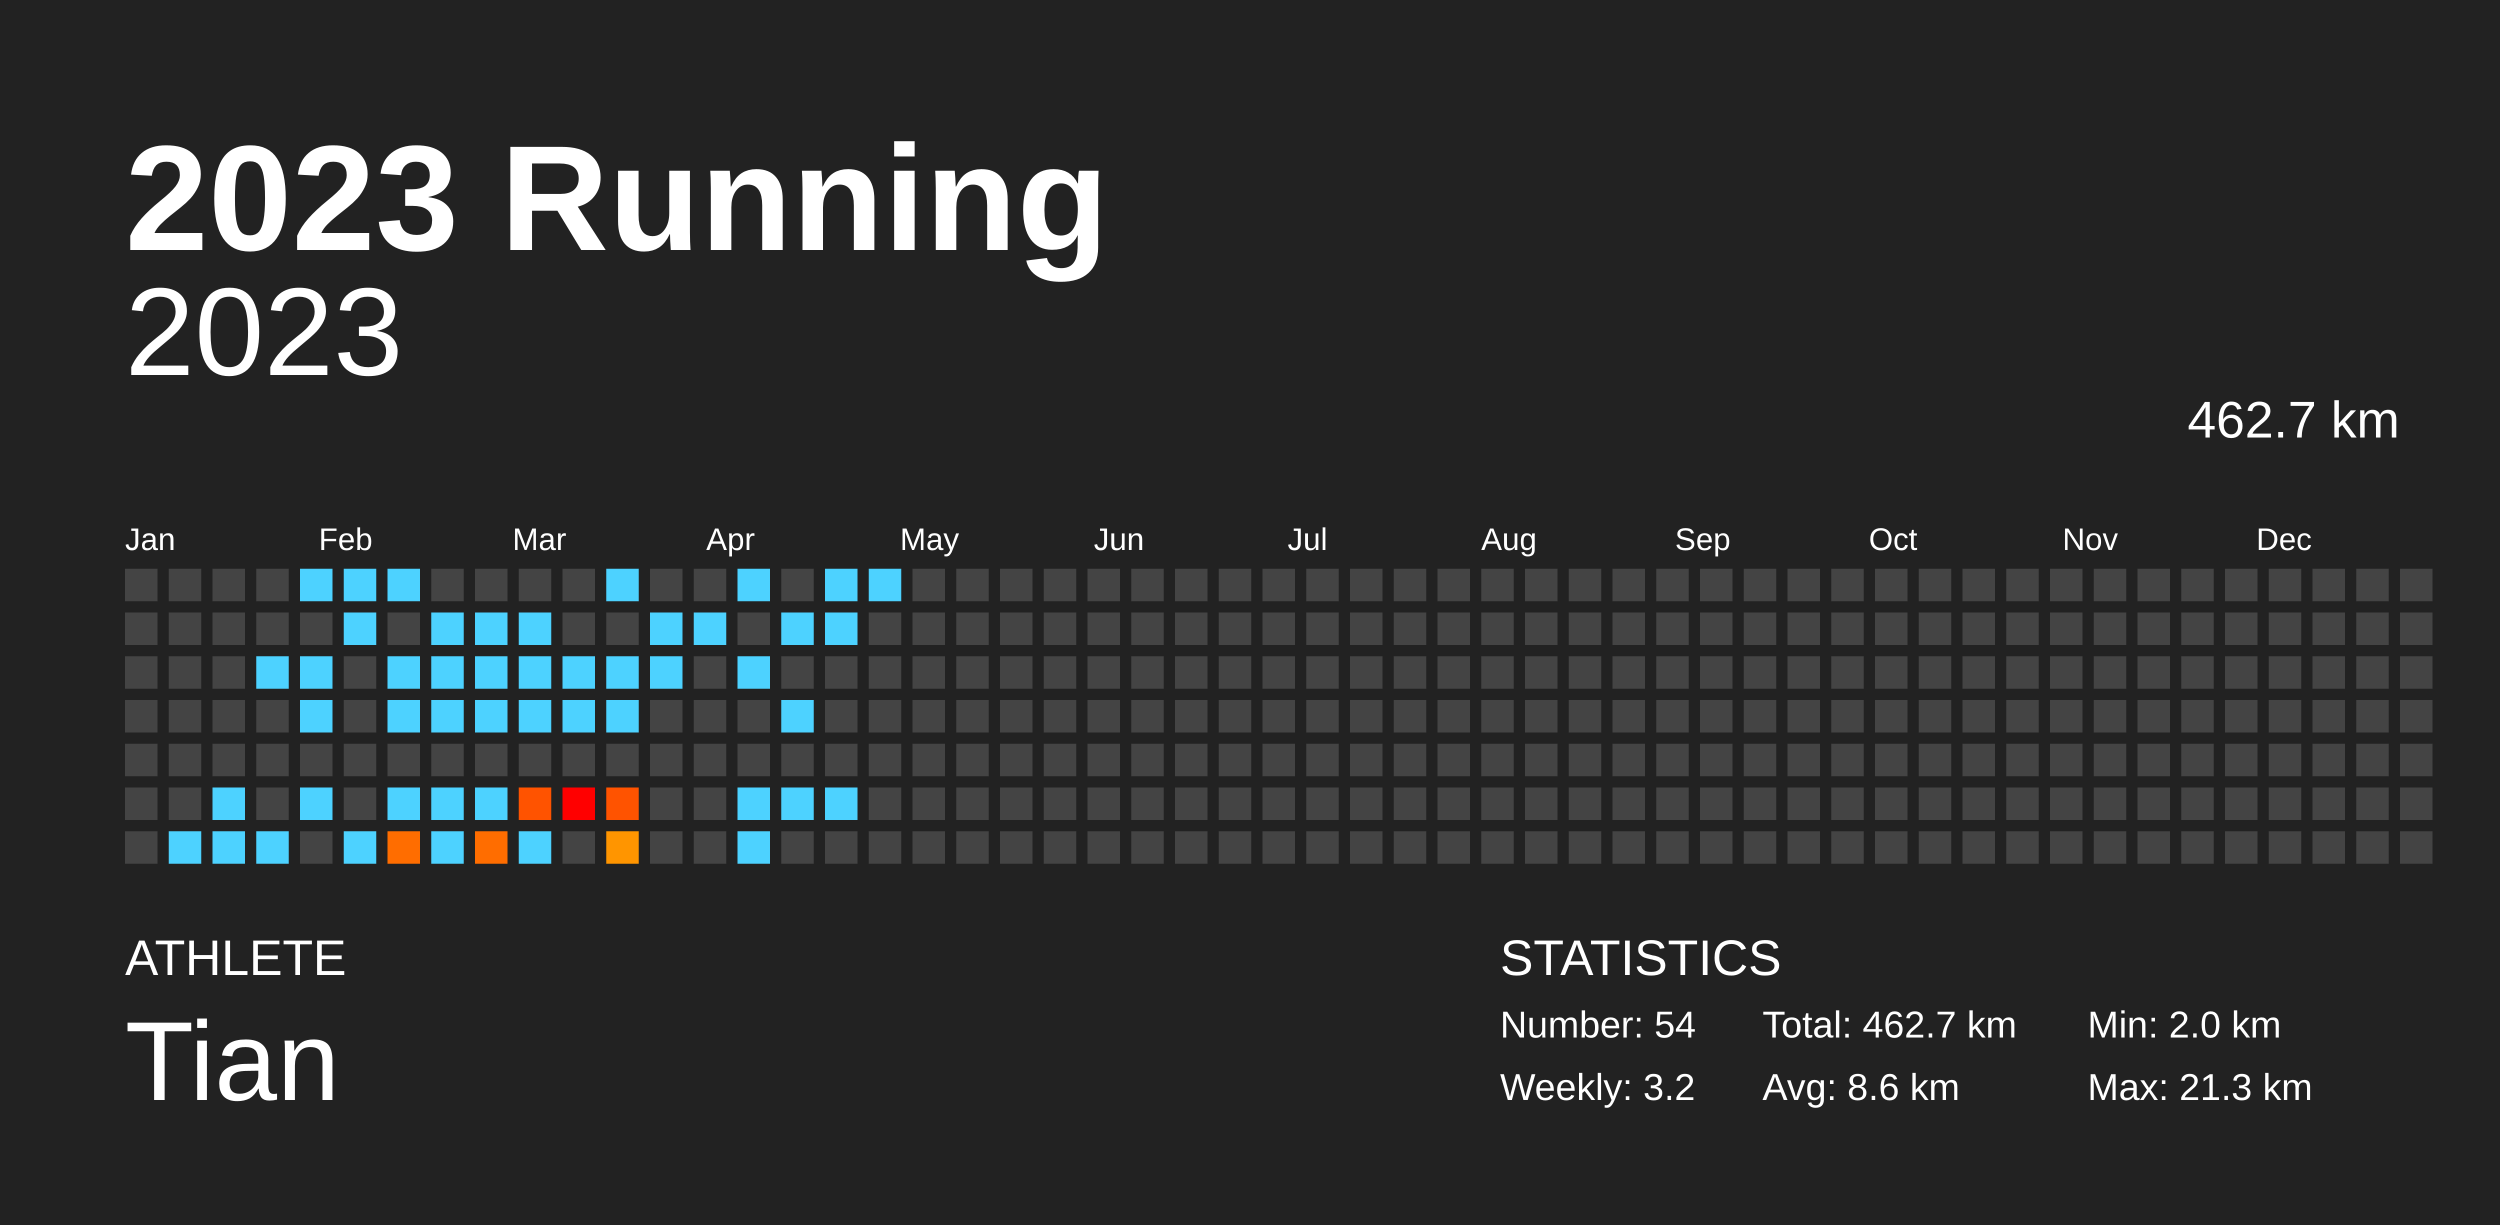
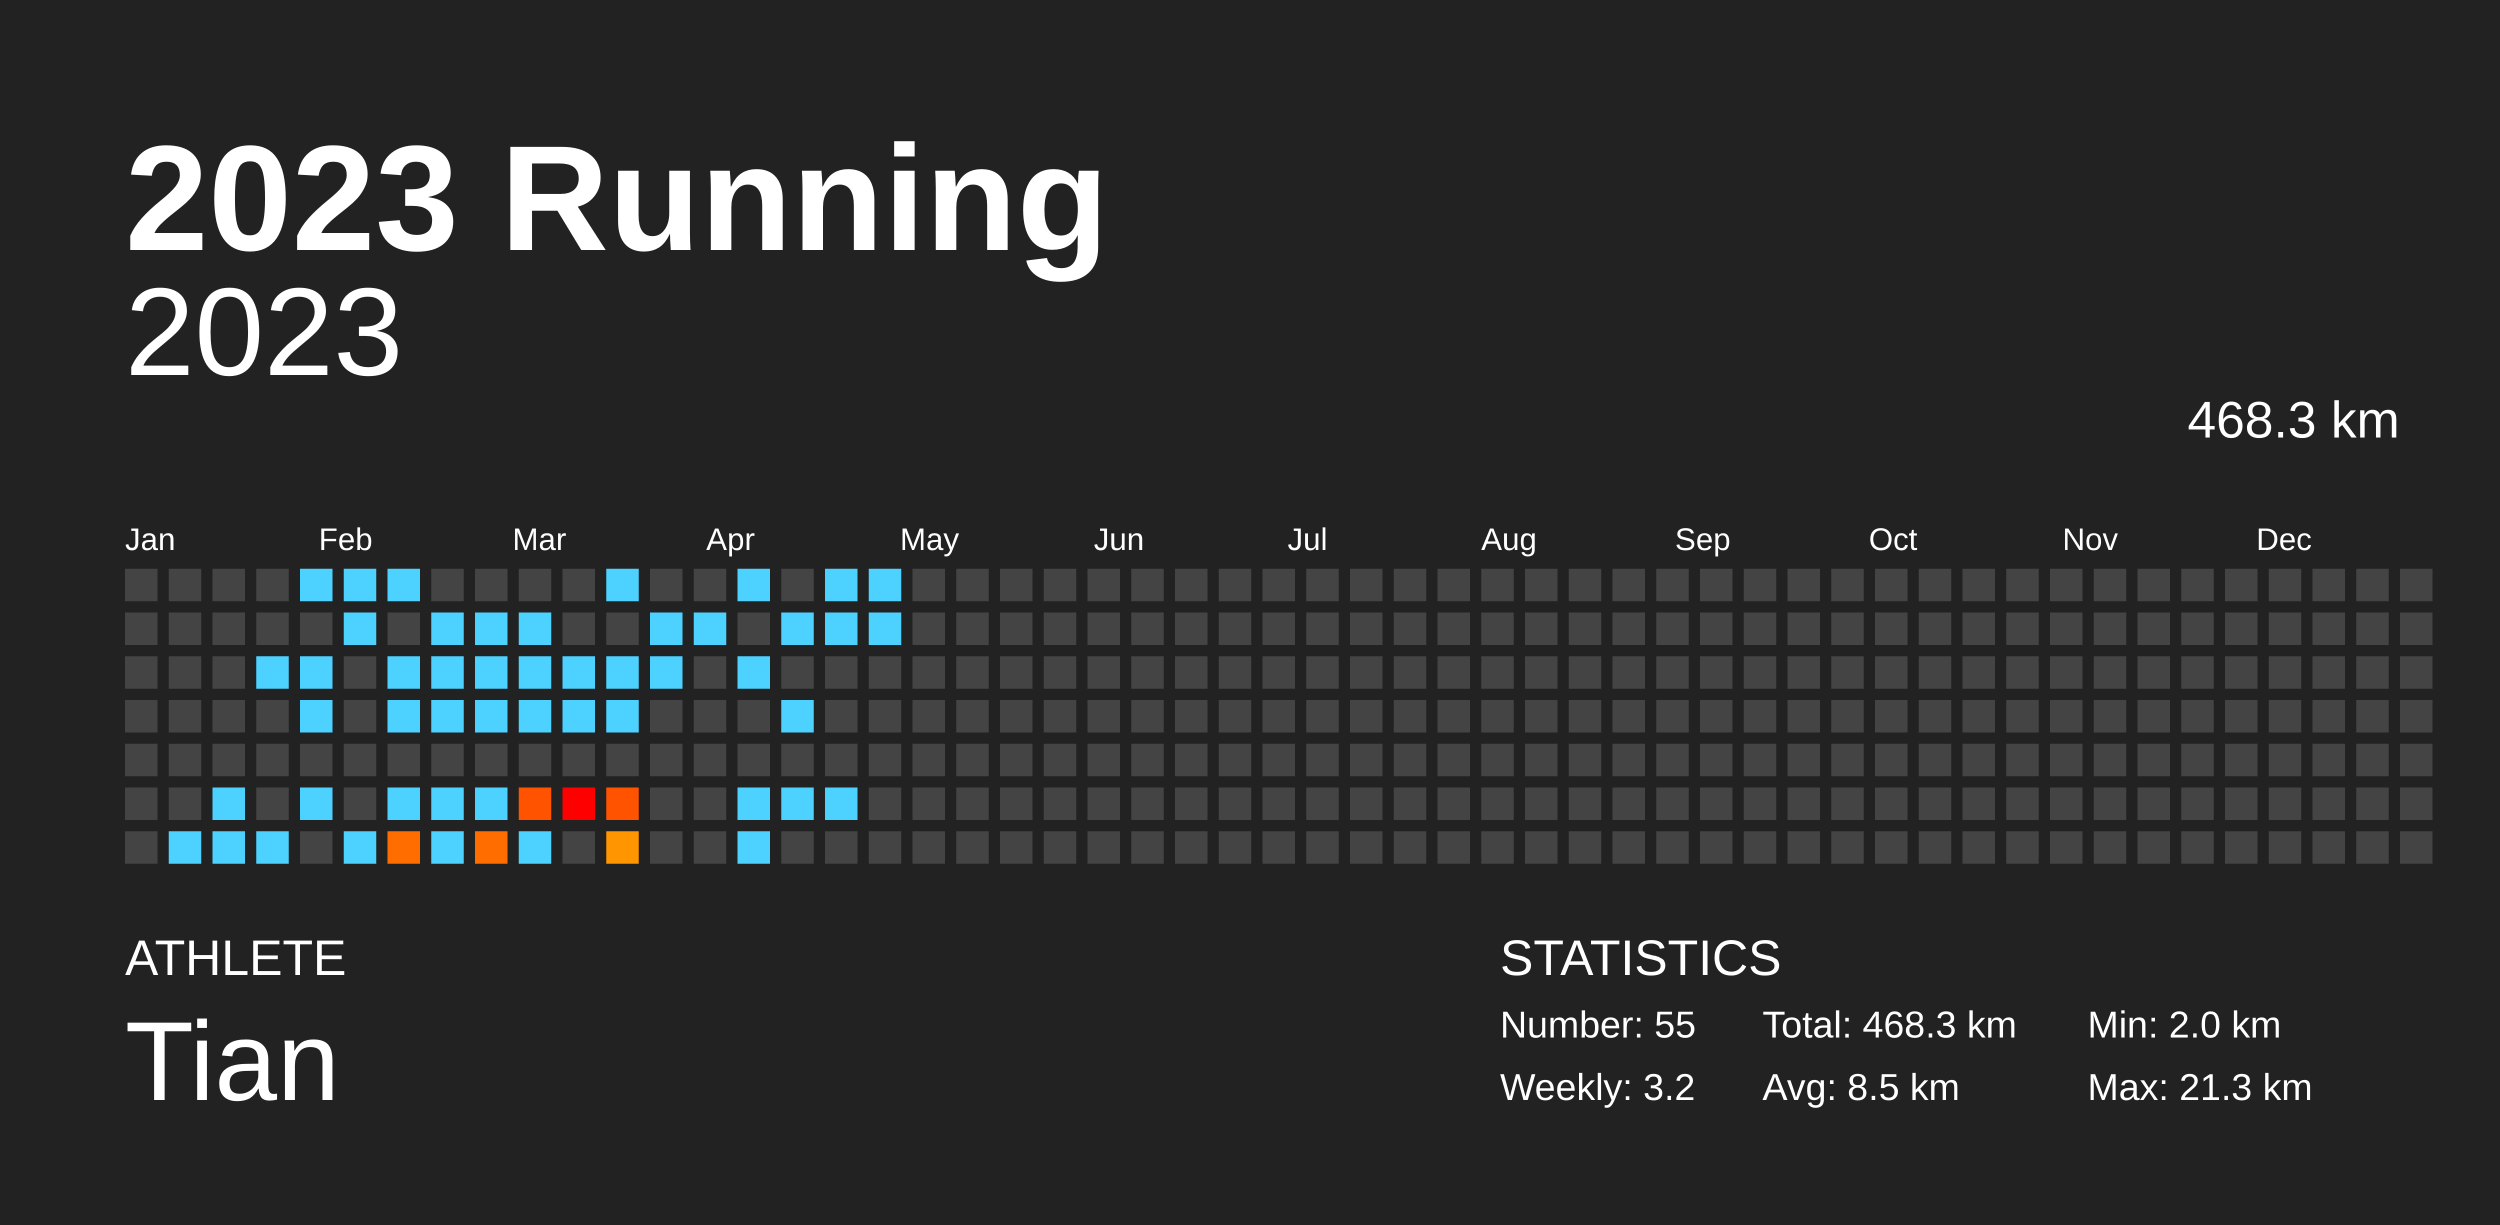
<svg xmlns="http://www.w3.org/2000/svg" baseProfile="full" height="98mm" version="1.1" viewBox="0,0,200,98" width="200mm">
  <defs />
  <rect fill="#222222" height="98" width="200" x="0" y="0" />
  <text fill="#FFFFFF" style="font-size:12px; font-family:Arial; font-weight:bold;" x="10" y="20">2023 Running</text>
  <text fill="#FFFFFF" style="font-size:4px; font-family:Arial" x="10" y="78">ATHLETE</text>
  <text fill="#FFFFFF" style="font-size:9px; font-family:Arial" x="10" y="88">Tian</text>
  <text fill="#FFFFFF" style="font-size:4px; font-family:Arial" x="120" y="78">STATISTICS</text>
-   <text fill="#FFFFFF" style="font-size:3px; font-family:Arial" x="120" y="83">Number: 54</text>
+   <text fill="#FFFFFF" style="font-size:3px; font-family:Arial" x="120" y="83">Number: 55</text>
  <text fill="#FFFFFF" style="font-size:3px; font-family:Arial" x="120" y="88">Weekly: 3.2</text>
-   <text fill="#FFFFFF" style="font-size:3px; font-family:Arial" x="141" y="83">Total: 462.7 km</text>
-   <text fill="#FFFFFF" style="font-size:3px; font-family:Arial" x="141" y="88">Avg: 8.6 km</text>
+   <text fill="#FFFFFF" style="font-size:3px; font-family:Arial" x="141" y="83">Total: 468.3 km</text>
+   <text fill="#FFFFFF" style="font-size:3px; font-family:Arial" x="141" y="88">Avg: 8.5 km</text>
  <text fill="#FFFFFF" style="font-size:3px; font-family:Arial" x="167" y="83">Min: 2.0 km</text>
  <text fill="#FFFFFF" style="font-size:3px; font-family:Arial" x="167" y="88">Max: 21.3 km</text>
  <text alignment-baseline="hanging" fill="#FFFFFF" style="font-size:10.0px; font-family:Arial;" x="10" y="30">2023</text>
-   <text alignment-baseline="hanging" fill="#FFFFFF" style="font-size:4.125px; font-family:Arial;" x="175" y="35">462.7 km</text>
+   <text alignment-baseline="hanging" fill="#FFFFFF" style="font-size:4.125px; font-family:Arial;" x="175" y="35">468.3 km</text>
  <text fill="#FFFFFF" style="font-size:2.5px; font-family:Arial" x="10.0" y="44">Jan</text>
  <text fill="#FFFFFF" style="font-size:2.5px; font-family:Arial" x="25.5" y="44">Feb</text>
  <text fill="#FFFFFF" style="font-size:2.5px; font-family:Arial" x="41.0" y="44">Mar</text>
  <text fill="#FFFFFF" style="font-size:2.5px; font-family:Arial" x="56.5" y="44">Apr</text>
  <text fill="#FFFFFF" style="font-size:2.5px; font-family:Arial" x="72.0" y="44">May</text>
  <text fill="#FFFFFF" style="font-size:2.5px; font-family:Arial" x="87.5" y="44">Jun</text>
  <text fill="#FFFFFF" style="font-size:2.5px; font-family:Arial" x="103.0" y="44">Jul</text>
  <text fill="#FFFFFF" style="font-size:2.5px; font-family:Arial" x="118.5" y="44">Aug</text>
  <text fill="#FFFFFF" style="font-size:2.5px; font-family:Arial" x="134.0" y="44">Sep</text>
  <text fill="#FFFFFF" style="font-size:2.5px; font-family:Arial" x="149.5" y="44">Oct</text>
  <text fill="#FFFFFF" style="font-size:2.5px; font-family:Arial" x="165.0" y="44">Nov</text>
  <text fill="#FFFFFF" style="font-size:2.5px; font-family:Arial" x="180.5" y="44">Dec</text>
  <rect fill="#444444" height="2.6" width="2.6" x="10.0" y="45.5" />
  <rect fill="#444444" height="2.6" width="2.6" x="10.0" y="49.0" />
  <rect fill="#444444" height="2.6" width="2.6" x="10.0" y="52.5" />
  <rect fill="#444444" height="2.6" width="2.6" x="10.0" y="56.0" />
  <rect fill="#444444" height="2.6" width="2.6" x="10.0" y="59.5" />
  <rect fill="#444444" height="2.6" width="2.6" x="10.0" y="63.0" />
  <rect fill="#444444" height="2.6" width="2.6" x="10.0" y="66.5" />
  <rect fill="#444444" height="2.6" width="2.6" x="13.5" y="45.5" />
  <rect fill="#444444" height="2.6" width="2.6" x="13.5" y="49.0" />
  <rect fill="#444444" height="2.6" width="2.6" x="13.5" y="52.5" />
  <rect fill="#444444" height="2.6" width="2.6" x="13.5" y="56.0" />
  <rect fill="#444444" height="2.6" width="2.6" x="13.5" y="59.5" />
  <rect fill="#444444" height="2.6" width="2.6" x="13.5" y="63.0" />
  <rect fill="#4dd2ff" height="2.6" width="2.6" x="13.5" y="66.5" />
  <rect fill="#444444" height="2.6" width="2.6" x="17.0" y="45.5" />
  <rect fill="#444444" height="2.6" width="2.6" x="17.0" y="49.0" />
  <rect fill="#444444" height="2.6" width="2.6" x="17.0" y="52.5" />
  <rect fill="#444444" height="2.6" width="2.6" x="17.0" y="56.0" />
  <rect fill="#444444" height="2.6" width="2.6" x="17.0" y="59.5" />
  <rect fill="#4dd2ff" height="2.6" width="2.6" x="17.0" y="63.0" />
  <rect fill="#4dd2ff" height="2.6" width="2.6" x="17.0" y="66.5" />
  <rect fill="#444444" height="2.6" width="2.6" x="20.5" y="45.5" />
  <rect fill="#444444" height="2.6" width="2.6" x="20.5" y="49.0" />
  <rect fill="#4dd2ff" height="2.6" width="2.6" x="20.5" y="52.5" />
  <rect fill="#444444" height="2.6" width="2.6" x="20.5" y="56.0" />
  <rect fill="#444444" height="2.6" width="2.6" x="20.5" y="59.5" />
  <rect fill="#444444" height="2.6" width="2.6" x="20.5" y="63.0" />
  <rect fill="#4dd2ff" height="2.6" width="2.6" x="20.5" y="66.5" />
  <rect fill="#4dd2ff" height="2.6" width="2.6" x="24.0" y="45.5" />
  <rect fill="#444444" height="2.6" width="2.6" x="24.0" y="49.0" />
  <rect fill="#4dd2ff" height="2.6" width="2.6" x="24.0" y="52.5" />
  <rect fill="#4dd2ff" height="2.6" width="2.6" x="24.0" y="56.0" />
  <rect fill="#444444" height="2.6" width="2.6" x="24.0" y="59.5" />
  <rect fill="#4dd2ff" height="2.6" width="2.6" x="24.0" y="63.0" />
  <rect fill="#444444" height="2.6" width="2.6" x="24.0" y="66.5" />
  <rect fill="#4dd2ff" height="2.6" width="2.6" x="27.5" y="45.5" />
  <rect fill="#4dd2ff" height="2.6" width="2.6" x="27.5" y="49.0" />
  <rect fill="#444444" height="2.6" width="2.6" x="27.5" y="52.5" />
  <rect fill="#444444" height="2.6" width="2.6" x="27.5" y="56.0" />
  <rect fill="#444444" height="2.6" width="2.6" x="27.5" y="59.5" />
  <rect fill="#444444" height="2.6" width="2.6" x="27.5" y="63.0" />
  <rect fill="#4dd2ff" height="2.6" width="2.6" x="27.5" y="66.5" />
  <rect fill="#4dd2ff" height="2.6" width="2.6" x="31.0" y="45.5" />
  <rect fill="#444444" height="2.6" width="2.6" x="31.0" y="49.0" />
  <rect fill="#4dd2ff" height="2.6" width="2.6" x="31.0" y="52.5" />
  <rect fill="#4dd2ff" height="2.6" width="2.6" x="31.0" y="56.0" />
  <rect fill="#444444" height="2.6" width="2.6" x="31.0" y="59.5" />
  <rect fill="#4dd2ff" height="2.6" width="2.6" x="31.0" y="63.0" />
  <rect fill="#ff6d00" height="2.6" width="2.6" x="31.0" y="66.5" />
  <rect fill="#444444" height="2.6" width="2.6" x="34.5" y="45.5" />
  <rect fill="#4dd2ff" height="2.6" width="2.6" x="34.5" y="49.0" />
  <rect fill="#4dd2ff" height="2.6" width="2.6" x="34.5" y="52.5" />
  <rect fill="#4dd2ff" height="2.6" width="2.6" x="34.5" y="56.0" />
  <rect fill="#444444" height="2.6" width="2.6" x="34.5" y="59.5" />
  <rect fill="#4dd2ff" height="2.6" width="2.6" x="34.5" y="63.0" />
  <rect fill="#4dd2ff" height="2.6" width="2.6" x="34.5" y="66.5" />
  <rect fill="#444444" height="2.6" width="2.6" x="38.0" y="45.5" />
  <rect fill="#4dd2ff" height="2.6" width="2.6" x="38.0" y="49.0" />
  <rect fill="#4dd2ff" height="2.6" width="2.6" x="38.0" y="52.5" />
  <rect fill="#4dd2ff" height="2.6" width="2.6" x="38.0" y="56.0" />
  <rect fill="#444444" height="2.6" width="2.6" x="38.0" y="59.5" />
  <rect fill="#4dd2ff" height="2.6" width="2.6" x="38.0" y="63.0" />
  <rect fill="#ff6d00" height="2.6" width="2.6" x="38.0" y="66.5" />
  <rect fill="#444444" height="2.6" width="2.6" x="41.5" y="45.5" />
  <rect fill="#4dd2ff" height="2.6" width="2.6" x="41.5" y="49.0" />
  <rect fill="#4dd2ff" height="2.6" width="2.6" x="41.5" y="52.5" />
  <rect fill="#4dd2ff" height="2.6" width="2.6" x="41.5" y="56.0" />
  <rect fill="#444444" height="2.6" width="2.6" x="41.5" y="59.5" />
  <rect fill="#ff5300" height="2.6" width="2.6" x="41.5" y="63.0" />
  <rect fill="#4dd2ff" height="2.6" width="2.6" x="41.5" y="66.5" />
  <rect fill="#444444" height="2.6" width="2.6" x="45.0" y="45.5" />
  <rect fill="#444444" height="2.6" width="2.6" x="45.0" y="49.0" />
  <rect fill="#4dd2ff" height="2.6" width="2.6" x="45.0" y="52.5" />
  <rect fill="#4dd2ff" height="2.6" width="2.6" x="45.0" y="56.0" />
  <rect fill="#444444" height="2.6" width="2.6" x="45.0" y="59.5" />
  <rect fill="red" height="2.6" width="2.6" x="45.0" y="63.0" />
  <rect fill="#444444" height="2.6" width="2.6" x="45.0" y="66.5" />
  <rect fill="#4dd2ff" height="2.6" width="2.6" x="48.5" y="45.5" />
  <rect fill="#444444" height="2.6" width="2.6" x="48.5" y="49.0" />
  <rect fill="#4dd2ff" height="2.6" width="2.6" x="48.5" y="52.5" />
  <rect fill="#4dd2ff" height="2.6" width="2.6" x="48.5" y="56.0" />
  <rect fill="#444444" height="2.6" width="2.6" x="48.5" y="59.5" />
  <rect fill="#ff5300" height="2.6" width="2.6" x="48.5" y="63.0" />
  <rect fill="#ff9500" height="2.6" width="2.6" x="48.5" y="66.5" />
  <rect fill="#444444" height="2.6" width="2.6" x="52.0" y="45.5" />
  <rect fill="#4dd2ff" height="2.6" width="2.6" x="52.0" y="49.0" />
  <rect fill="#4dd2ff" height="2.6" width="2.6" x="52.0" y="52.5" />
  <rect fill="#444444" height="2.6" width="2.6" x="52.0" y="56.0" />
  <rect fill="#444444" height="2.6" width="2.6" x="52.0" y="59.5" />
  <rect fill="#444444" height="2.6" width="2.6" x="52.0" y="63.0" />
  <rect fill="#444444" height="2.6" width="2.6" x="52.0" y="66.5" />
  <rect fill="#444444" height="2.6" width="2.6" x="55.5" y="45.5" />
  <rect fill="#4dd2ff" height="2.6" width="2.6" x="55.5" y="49.0" />
  <rect fill="#444444" height="2.6" width="2.6" x="55.5" y="52.5" />
  <rect fill="#444444" height="2.6" width="2.6" x="55.5" y="56.0" />
  <rect fill="#444444" height="2.6" width="2.6" x="55.5" y="59.5" />
  <rect fill="#444444" height="2.6" width="2.6" x="55.5" y="63.0" />
  <rect fill="#444444" height="2.6" width="2.6" x="55.5" y="66.5" />
  <rect fill="#4dd2ff" height="2.6" width="2.6" x="59.0" y="45.5" />
  <rect fill="#444444" height="2.6" width="2.6" x="59.0" y="49.0" />
  <rect fill="#4dd2ff" height="2.6" width="2.6" x="59.0" y="52.5" />
  <rect fill="#444444" height="2.6" width="2.6" x="59.0" y="56.0" />
  <rect fill="#444444" height="2.6" width="2.6" x="59.0" y="59.5" />
  <rect fill="#4dd2ff" height="2.6" width="2.6" x="59.0" y="63.0" />
  <rect fill="#4dd2ff" height="2.6" width="2.6" x="59.0" y="66.5" />
  <rect fill="#444444" height="2.6" width="2.6" x="62.5" y="45.5" />
  <rect fill="#4dd2ff" height="2.6" width="2.6" x="62.5" y="49.0" />
  <rect fill="#444444" height="2.6" width="2.6" x="62.5" y="52.5" />
  <rect fill="#4dd2ff" height="2.6" width="2.6" x="62.5" y="56.0" />
  <rect fill="#444444" height="2.6" width="2.6" x="62.5" y="59.5" />
  <rect fill="#4dd2ff" height="2.6" width="2.6" x="62.5" y="63.0" />
  <rect fill="#444444" height="2.6" width="2.6" x="62.5" y="66.5" />
  <rect fill="#4dd2ff" height="2.6" width="2.6" x="66.0" y="45.5" />
  <rect fill="#4dd2ff" height="2.6" width="2.6" x="66.0" y="49.0" />
  <rect fill="#444444" height="2.6" width="2.6" x="66.0" y="52.5" />
  <rect fill="#444444" height="2.6" width="2.6" x="66.0" y="56.0" />
  <rect fill="#444444" height="2.6" width="2.6" x="66.0" y="59.5" />
  <rect fill="#4dd2ff" height="2.6" width="2.6" x="66.0" y="63.0" />
  <rect fill="#444444" height="2.6" width="2.6" x="66.0" y="66.5" />
  <rect fill="#4dd2ff" height="2.6" width="2.6" x="69.5" y="45.5" />
-   <rect fill="#444444" height="2.6" width="2.6" x="69.5" y="49.0" />
+   <rect fill="#4dd2ff" height="2.6" width="2.6" x="69.5" y="49.0" />
  <rect fill="#444444" height="2.6" width="2.6" x="69.5" y="52.5" />
  <rect fill="#444444" height="2.6" width="2.6" x="69.5" y="56.0" />
  <rect fill="#444444" height="2.6" width="2.6" x="69.5" y="59.5" />
  <rect fill="#444444" height="2.6" width="2.6" x="69.5" y="63.0" />
  <rect fill="#444444" height="2.6" width="2.6" x="69.5" y="66.5" />
  <rect fill="#444444" height="2.6" width="2.6" x="73.0" y="45.5" />
  <rect fill="#444444" height="2.6" width="2.6" x="73.0" y="49.0" />
  <rect fill="#444444" height="2.6" width="2.6" x="73.0" y="52.5" />
  <rect fill="#444444" height="2.6" width="2.6" x="73.0" y="56.0" />
  <rect fill="#444444" height="2.6" width="2.6" x="73.0" y="59.5" />
  <rect fill="#444444" height="2.6" width="2.6" x="73.0" y="63.0" />
  <rect fill="#444444" height="2.6" width="2.6" x="73.0" y="66.5" />
  <rect fill="#444444" height="2.6" width="2.6" x="76.5" y="45.5" />
  <rect fill="#444444" height="2.6" width="2.6" x="76.5" y="49.0" />
  <rect fill="#444444" height="2.6" width="2.6" x="76.5" y="52.5" />
  <rect fill="#444444" height="2.6" width="2.6" x="76.5" y="56.0" />
  <rect fill="#444444" height="2.6" width="2.6" x="76.5" y="59.5" />
  <rect fill="#444444" height="2.6" width="2.6" x="76.5" y="63.0" />
  <rect fill="#444444" height="2.6" width="2.6" x="76.5" y="66.5" />
  <rect fill="#444444" height="2.6" width="2.6" x="80.0" y="45.5" />
  <rect fill="#444444" height="2.6" width="2.6" x="80.0" y="49.0" />
  <rect fill="#444444" height="2.6" width="2.6" x="80.0" y="52.5" />
  <rect fill="#444444" height="2.6" width="2.6" x="80.0" y="56.0" />
  <rect fill="#444444" height="2.6" width="2.6" x="80.0" y="59.5" />
  <rect fill="#444444" height="2.6" width="2.6" x="80.0" y="63.0" />
  <rect fill="#444444" height="2.6" width="2.6" x="80.0" y="66.5" />
  <rect fill="#444444" height="2.6" width="2.6" x="83.5" y="45.5" />
  <rect fill="#444444" height="2.6" width="2.6" x="83.5" y="49.0" />
  <rect fill="#444444" height="2.6" width="2.6" x="83.5" y="52.5" />
  <rect fill="#444444" height="2.6" width="2.6" x="83.5" y="56.0" />
  <rect fill="#444444" height="2.6" width="2.6" x="83.5" y="59.5" />
  <rect fill="#444444" height="2.6" width="2.6" x="83.5" y="63.0" />
  <rect fill="#444444" height="2.6" width="2.6" x="83.5" y="66.5" />
  <rect fill="#444444" height="2.6" width="2.6" x="87.0" y="45.5" />
  <rect fill="#444444" height="2.6" width="2.6" x="87.0" y="49.0" />
  <rect fill="#444444" height="2.6" width="2.6" x="87.0" y="52.5" />
  <rect fill="#444444" height="2.6" width="2.6" x="87.0" y="56.0" />
  <rect fill="#444444" height="2.6" width="2.6" x="87.0" y="59.5" />
  <rect fill="#444444" height="2.6" width="2.6" x="87.0" y="63.0" />
  <rect fill="#444444" height="2.6" width="2.6" x="87.0" y="66.5" />
  <rect fill="#444444" height="2.6" width="2.6" x="90.5" y="45.5" />
  <rect fill="#444444" height="2.6" width="2.6" x="90.5" y="49.0" />
  <rect fill="#444444" height="2.6" width="2.6" x="90.5" y="52.5" />
  <rect fill="#444444" height="2.6" width="2.6" x="90.5" y="56.0" />
  <rect fill="#444444" height="2.6" width="2.6" x="90.5" y="59.5" />
  <rect fill="#444444" height="2.6" width="2.6" x="90.5" y="63.0" />
  <rect fill="#444444" height="2.6" width="2.6" x="90.5" y="66.5" />
  <rect fill="#444444" height="2.6" width="2.6" x="94.0" y="45.5" />
  <rect fill="#444444" height="2.6" width="2.6" x="94.0" y="49.0" />
  <rect fill="#444444" height="2.6" width="2.6" x="94.0" y="52.5" />
  <rect fill="#444444" height="2.6" width="2.6" x="94.0" y="56.0" />
  <rect fill="#444444" height="2.6" width="2.6" x="94.0" y="59.5" />
  <rect fill="#444444" height="2.6" width="2.6" x="94.0" y="63.0" />
  <rect fill="#444444" height="2.6" width="2.6" x="94.0" y="66.5" />
  <rect fill="#444444" height="2.6" width="2.6" x="97.5" y="45.5" />
  <rect fill="#444444" height="2.6" width="2.6" x="97.5" y="49.0" />
  <rect fill="#444444" height="2.6" width="2.6" x="97.5" y="52.5" />
  <rect fill="#444444" height="2.6" width="2.6" x="97.5" y="56.0" />
  <rect fill="#444444" height="2.6" width="2.6" x="97.5" y="59.5" />
  <rect fill="#444444" height="2.6" width="2.6" x="97.5" y="63.0" />
  <rect fill="#444444" height="2.6" width="2.6" x="97.5" y="66.5" />
  <rect fill="#444444" height="2.6" width="2.6" x="101.0" y="45.5" />
  <rect fill="#444444" height="2.6" width="2.6" x="101.0" y="49.0" />
  <rect fill="#444444" height="2.6" width="2.6" x="101.0" y="52.5" />
  <rect fill="#444444" height="2.6" width="2.6" x="101.0" y="56.0" />
  <rect fill="#444444" height="2.6" width="2.6" x="101.0" y="59.5" />
  <rect fill="#444444" height="2.6" width="2.6" x="101.0" y="63.0" />
  <rect fill="#444444" height="2.6" width="2.6" x="101.0" y="66.5" />
  <rect fill="#444444" height="2.6" width="2.6" x="104.5" y="45.5" />
  <rect fill="#444444" height="2.6" width="2.6" x="104.5" y="49.0" />
  <rect fill="#444444" height="2.6" width="2.6" x="104.5" y="52.5" />
  <rect fill="#444444" height="2.6" width="2.6" x="104.5" y="56.0" />
  <rect fill="#444444" height="2.6" width="2.6" x="104.5" y="59.5" />
  <rect fill="#444444" height="2.6" width="2.6" x="104.5" y="63.0" />
  <rect fill="#444444" height="2.6" width="2.6" x="104.5" y="66.5" />
  <rect fill="#444444" height="2.6" width="2.6" x="108.0" y="45.5" />
  <rect fill="#444444" height="2.6" width="2.6" x="108.0" y="49.0" />
  <rect fill="#444444" height="2.6" width="2.6" x="108.0" y="52.5" />
  <rect fill="#444444" height="2.6" width="2.6" x="108.0" y="56.0" />
  <rect fill="#444444" height="2.6" width="2.6" x="108.0" y="59.5" />
  <rect fill="#444444" height="2.6" width="2.6" x="108.0" y="63.0" />
  <rect fill="#444444" height="2.6" width="2.6" x="108.0" y="66.5" />
  <rect fill="#444444" height="2.6" width="2.6" x="111.5" y="45.5" />
  <rect fill="#444444" height="2.6" width="2.6" x="111.5" y="49.0" />
  <rect fill="#444444" height="2.6" width="2.6" x="111.5" y="52.5" />
  <rect fill="#444444" height="2.6" width="2.6" x="111.5" y="56.0" />
  <rect fill="#444444" height="2.6" width="2.6" x="111.5" y="59.5" />
  <rect fill="#444444" height="2.6" width="2.6" x="111.5" y="63.0" />
  <rect fill="#444444" height="2.6" width="2.6" x="111.5" y="66.5" />
  <rect fill="#444444" height="2.6" width="2.6" x="115.0" y="45.5" />
  <rect fill="#444444" height="2.6" width="2.6" x="115.0" y="49.0" />
  <rect fill="#444444" height="2.6" width="2.6" x="115.0" y="52.5" />
  <rect fill="#444444" height="2.6" width="2.6" x="115.0" y="56.0" />
  <rect fill="#444444" height="2.6" width="2.6" x="115.0" y="59.5" />
  <rect fill="#444444" height="2.6" width="2.6" x="115.0" y="63.0" />
  <rect fill="#444444" height="2.6" width="2.6" x="115.0" y="66.5" />
  <rect fill="#444444" height="2.6" width="2.6" x="118.5" y="45.5" />
  <rect fill="#444444" height="2.6" width="2.6" x="118.5" y="49.0" />
  <rect fill="#444444" height="2.6" width="2.6" x="118.5" y="52.5" />
  <rect fill="#444444" height="2.6" width="2.6" x="118.5" y="56.0" />
  <rect fill="#444444" height="2.6" width="2.6" x="118.5" y="59.5" />
  <rect fill="#444444" height="2.6" width="2.6" x="118.5" y="63.0" />
  <rect fill="#444444" height="2.6" width="2.6" x="118.5" y="66.5" />
  <rect fill="#444444" height="2.6" width="2.6" x="122.0" y="45.5" />
  <rect fill="#444444" height="2.6" width="2.6" x="122.0" y="49.0" />
  <rect fill="#444444" height="2.6" width="2.6" x="122.0" y="52.5" />
  <rect fill="#444444" height="2.6" width="2.6" x="122.0" y="56.0" />
  <rect fill="#444444" height="2.6" width="2.6" x="122.0" y="59.5" />
  <rect fill="#444444" height="2.6" width="2.6" x="122.0" y="63.0" />
  <rect fill="#444444" height="2.6" width="2.6" x="122.0" y="66.5" />
  <rect fill="#444444" height="2.6" width="2.6" x="125.5" y="45.5" />
  <rect fill="#444444" height="2.6" width="2.6" x="125.5" y="49.0" />
  <rect fill="#444444" height="2.6" width="2.6" x="125.5" y="52.5" />
  <rect fill="#444444" height="2.6" width="2.6" x="125.5" y="56.0" />
  <rect fill="#444444" height="2.6" width="2.6" x="125.5" y="59.5" />
  <rect fill="#444444" height="2.6" width="2.6" x="125.5" y="63.0" />
  <rect fill="#444444" height="2.6" width="2.6" x="125.5" y="66.5" />
  <rect fill="#444444" height="2.6" width="2.6" x="129.0" y="45.5" />
  <rect fill="#444444" height="2.6" width="2.6" x="129.0" y="49.0" />
  <rect fill="#444444" height="2.6" width="2.6" x="129.0" y="52.5" />
  <rect fill="#444444" height="2.6" width="2.6" x="129.0" y="56.0" />
  <rect fill="#444444" height="2.6" width="2.6" x="129.0" y="59.5" />
  <rect fill="#444444" height="2.6" width="2.6" x="129.0" y="63.0" />
  <rect fill="#444444" height="2.6" width="2.6" x="129.0" y="66.5" />
  <rect fill="#444444" height="2.6" width="2.6" x="132.5" y="45.5" />
  <rect fill="#444444" height="2.6" width="2.6" x="132.5" y="49.0" />
  <rect fill="#444444" height="2.6" width="2.6" x="132.5" y="52.5" />
  <rect fill="#444444" height="2.6" width="2.6" x="132.5" y="56.0" />
  <rect fill="#444444" height="2.6" width="2.6" x="132.5" y="59.5" />
  <rect fill="#444444" height="2.6" width="2.6" x="132.5" y="63.0" />
  <rect fill="#444444" height="2.6" width="2.6" x="132.5" y="66.5" />
  <rect fill="#444444" height="2.6" width="2.6" x="136.0" y="45.5" />
  <rect fill="#444444" height="2.6" width="2.6" x="136.0" y="49.0" />
  <rect fill="#444444" height="2.6" width="2.6" x="136.0" y="52.5" />
  <rect fill="#444444" height="2.6" width="2.6" x="136.0" y="56.0" />
  <rect fill="#444444" height="2.6" width="2.6" x="136.0" y="59.5" />
  <rect fill="#444444" height="2.6" width="2.6" x="136.0" y="63.0" />
  <rect fill="#444444" height="2.6" width="2.6" x="136.0" y="66.5" />
  <rect fill="#444444" height="2.6" width="2.6" x="139.5" y="45.5" />
  <rect fill="#444444" height="2.6" width="2.6" x="139.5" y="49.0" />
  <rect fill="#444444" height="2.6" width="2.6" x="139.5" y="52.5" />
  <rect fill="#444444" height="2.6" width="2.6" x="139.5" y="56.0" />
  <rect fill="#444444" height="2.6" width="2.6" x="139.5" y="59.5" />
  <rect fill="#444444" height="2.6" width="2.6" x="139.5" y="63.0" />
  <rect fill="#444444" height="2.6" width="2.6" x="139.5" y="66.5" />
  <rect fill="#444444" height="2.6" width="2.6" x="143.0" y="45.5" />
  <rect fill="#444444" height="2.6" width="2.6" x="143.0" y="49.0" />
  <rect fill="#444444" height="2.6" width="2.6" x="143.0" y="52.5" />
  <rect fill="#444444" height="2.6" width="2.6" x="143.0" y="56.0" />
  <rect fill="#444444" height="2.6" width="2.6" x="143.0" y="59.5" />
  <rect fill="#444444" height="2.6" width="2.6" x="143.0" y="63.0" />
  <rect fill="#444444" height="2.6" width="2.6" x="143.0" y="66.5" />
  <rect fill="#444444" height="2.6" width="2.6" x="146.5" y="45.5" />
  <rect fill="#444444" height="2.6" width="2.6" x="146.5" y="49.0" />
  <rect fill="#444444" height="2.6" width="2.6" x="146.5" y="52.5" />
  <rect fill="#444444" height="2.6" width="2.6" x="146.5" y="56.0" />
  <rect fill="#444444" height="2.6" width="2.6" x="146.5" y="59.5" />
  <rect fill="#444444" height="2.6" width="2.6" x="146.5" y="63.0" />
  <rect fill="#444444" height="2.6" width="2.6" x="146.5" y="66.5" />
  <rect fill="#444444" height="2.6" width="2.6" x="150.0" y="45.5" />
  <rect fill="#444444" height="2.6" width="2.6" x="150.0" y="49.0" />
  <rect fill="#444444" height="2.6" width="2.6" x="150.0" y="52.5" />
  <rect fill="#444444" height="2.6" width="2.6" x="150.0" y="56.0" />
  <rect fill="#444444" height="2.6" width="2.6" x="150.0" y="59.5" />
  <rect fill="#444444" height="2.6" width="2.6" x="150.0" y="63.0" />
  <rect fill="#444444" height="2.6" width="2.6" x="150.0" y="66.5" />
  <rect fill="#444444" height="2.6" width="2.6" x="153.5" y="45.5" />
  <rect fill="#444444" height="2.6" width="2.6" x="153.5" y="49.0" />
  <rect fill="#444444" height="2.6" width="2.6" x="153.5" y="52.5" />
  <rect fill="#444444" height="2.6" width="2.6" x="153.5" y="56.0" />
  <rect fill="#444444" height="2.6" width="2.6" x="153.5" y="59.5" />
  <rect fill="#444444" height="2.6" width="2.6" x="153.5" y="63.0" />
  <rect fill="#444444" height="2.6" width="2.6" x="153.5" y="66.5" />
  <rect fill="#444444" height="2.6" width="2.6" x="157.0" y="45.5" />
  <rect fill="#444444" height="2.6" width="2.6" x="157.0" y="49.0" />
  <rect fill="#444444" height="2.6" width="2.6" x="157.0" y="52.5" />
  <rect fill="#444444" height="2.6" width="2.6" x="157.0" y="56.0" />
  <rect fill="#444444" height="2.6" width="2.6" x="157.0" y="59.5" />
  <rect fill="#444444" height="2.6" width="2.6" x="157.0" y="63.0" />
  <rect fill="#444444" height="2.6" width="2.6" x="157.0" y="66.5" />
  <rect fill="#444444" height="2.6" width="2.6" x="160.5" y="45.5" />
  <rect fill="#444444" height="2.6" width="2.6" x="160.5" y="49.0" />
  <rect fill="#444444" height="2.6" width="2.6" x="160.5" y="52.5" />
  <rect fill="#444444" height="2.6" width="2.6" x="160.5" y="56.0" />
  <rect fill="#444444" height="2.6" width="2.6" x="160.5" y="59.5" />
  <rect fill="#444444" height="2.6" width="2.6" x="160.5" y="63.0" />
  <rect fill="#444444" height="2.6" width="2.6" x="160.5" y="66.5" />
  <rect fill="#444444" height="2.6" width="2.6" x="164.0" y="45.5" />
  <rect fill="#444444" height="2.6" width="2.6" x="164.0" y="49.0" />
  <rect fill="#444444" height="2.6" width="2.6" x="164.0" y="52.5" />
  <rect fill="#444444" height="2.6" width="2.6" x="164.0" y="56.0" />
  <rect fill="#444444" height="2.6" width="2.6" x="164.0" y="59.5" />
  <rect fill="#444444" height="2.6" width="2.6" x="164.0" y="63.0" />
  <rect fill="#444444" height="2.6" width="2.6" x="164.0" y="66.5" />
  <rect fill="#444444" height="2.6" width="2.6" x="167.5" y="45.5" />
  <rect fill="#444444" height="2.6" width="2.6" x="167.5" y="49.0" />
  <rect fill="#444444" height="2.6" width="2.6" x="167.5" y="52.5" />
  <rect fill="#444444" height="2.6" width="2.6" x="167.5" y="56.0" />
  <rect fill="#444444" height="2.6" width="2.6" x="167.5" y="59.5" />
  <rect fill="#444444" height="2.6" width="2.6" x="167.5" y="63.0" />
  <rect fill="#444444" height="2.6" width="2.6" x="167.5" y="66.5" />
  <rect fill="#444444" height="2.6" width="2.6" x="171.0" y="45.5" />
  <rect fill="#444444" height="2.6" width="2.6" x="171.0" y="49.0" />
  <rect fill="#444444" height="2.6" width="2.6" x="171.0" y="52.5" />
  <rect fill="#444444" height="2.6" width="2.6" x="171.0" y="56.0" />
  <rect fill="#444444" height="2.6" width="2.6" x="171.0" y="59.5" />
  <rect fill="#444444" height="2.6" width="2.6" x="171.0" y="63.0" />
  <rect fill="#444444" height="2.6" width="2.6" x="171.0" y="66.5" />
  <rect fill="#444444" height="2.6" width="2.6" x="174.5" y="45.5" />
  <rect fill="#444444" height="2.6" width="2.6" x="174.5" y="49.0" />
  <rect fill="#444444" height="2.6" width="2.6" x="174.5" y="52.5" />
  <rect fill="#444444" height="2.6" width="2.6" x="174.5" y="56.0" />
  <rect fill="#444444" height="2.6" width="2.6" x="174.5" y="59.5" />
  <rect fill="#444444" height="2.6" width="2.6" x="174.5" y="63.0" />
  <rect fill="#444444" height="2.6" width="2.6" x="174.5" y="66.5" />
  <rect fill="#444444" height="2.6" width="2.6" x="178.0" y="45.5" />
  <rect fill="#444444" height="2.6" width="2.6" x="178.0" y="49.0" />
  <rect fill="#444444" height="2.6" width="2.6" x="178.0" y="52.5" />
  <rect fill="#444444" height="2.6" width="2.6" x="178.0" y="56.0" />
  <rect fill="#444444" height="2.6" width="2.6" x="178.0" y="59.5" />
  <rect fill="#444444" height="2.6" width="2.6" x="178.0" y="63.0" />
  <rect fill="#444444" height="2.6" width="2.6" x="178.0" y="66.5" />
  <rect fill="#444444" height="2.6" width="2.6" x="181.5" y="45.5" />
  <rect fill="#444444" height="2.6" width="2.6" x="181.5" y="49.0" />
  <rect fill="#444444" height="2.6" width="2.6" x="181.5" y="52.5" />
  <rect fill="#444444" height="2.6" width="2.6" x="181.5" y="56.0" />
  <rect fill="#444444" height="2.6" width="2.6" x="181.5" y="59.5" />
  <rect fill="#444444" height="2.6" width="2.6" x="181.5" y="63.0" />
  <rect fill="#444444" height="2.6" width="2.6" x="181.5" y="66.5" />
  <rect fill="#444444" height="2.6" width="2.6" x="185.0" y="45.5" />
  <rect fill="#444444" height="2.6" width="2.6" x="185.0" y="49.0" />
  <rect fill="#444444" height="2.6" width="2.6" x="185.0" y="52.5" />
  <rect fill="#444444" height="2.6" width="2.6" x="185.0" y="56.0" />
  <rect fill="#444444" height="2.6" width="2.6" x="185.0" y="59.5" />
  <rect fill="#444444" height="2.6" width="2.6" x="185.0" y="63.0" />
  <rect fill="#444444" height="2.6" width="2.6" x="185.0" y="66.5" />
  <rect fill="#444444" height="2.6" width="2.6" x="188.5" y="45.5" />
  <rect fill="#444444" height="2.6" width="2.6" x="188.5" y="49.0" />
  <rect fill="#444444" height="2.6" width="2.6" x="188.5" y="52.5" />
  <rect fill="#444444" height="2.6" width="2.6" x="188.5" y="56.0" />
  <rect fill="#444444" height="2.6" width="2.6" x="188.5" y="59.5" />
  <rect fill="#444444" height="2.6" width="2.6" x="188.5" y="63.0" />
  <rect fill="#444444" height="2.6" width="2.6" x="188.5" y="66.5" />
  <rect fill="#444444" height="2.6" width="2.6" x="192.0" y="45.5" />
  <rect fill="#444444" height="2.6" width="2.6" x="192.0" y="49.0" />
  <rect fill="#444444" height="2.6" width="2.6" x="192.0" y="52.5" />
  <rect fill="#444444" height="2.6" width="2.6" x="192.0" y="56.0" />
  <rect fill="#444444" height="2.6" width="2.6" x="192.0" y="59.5" />
  <rect fill="#444444" height="2.6" width="2.6" x="192.0" y="63.0" />
  <rect fill="#444444" height="2.6" width="2.6" x="192.0" y="66.5" />
</svg>
